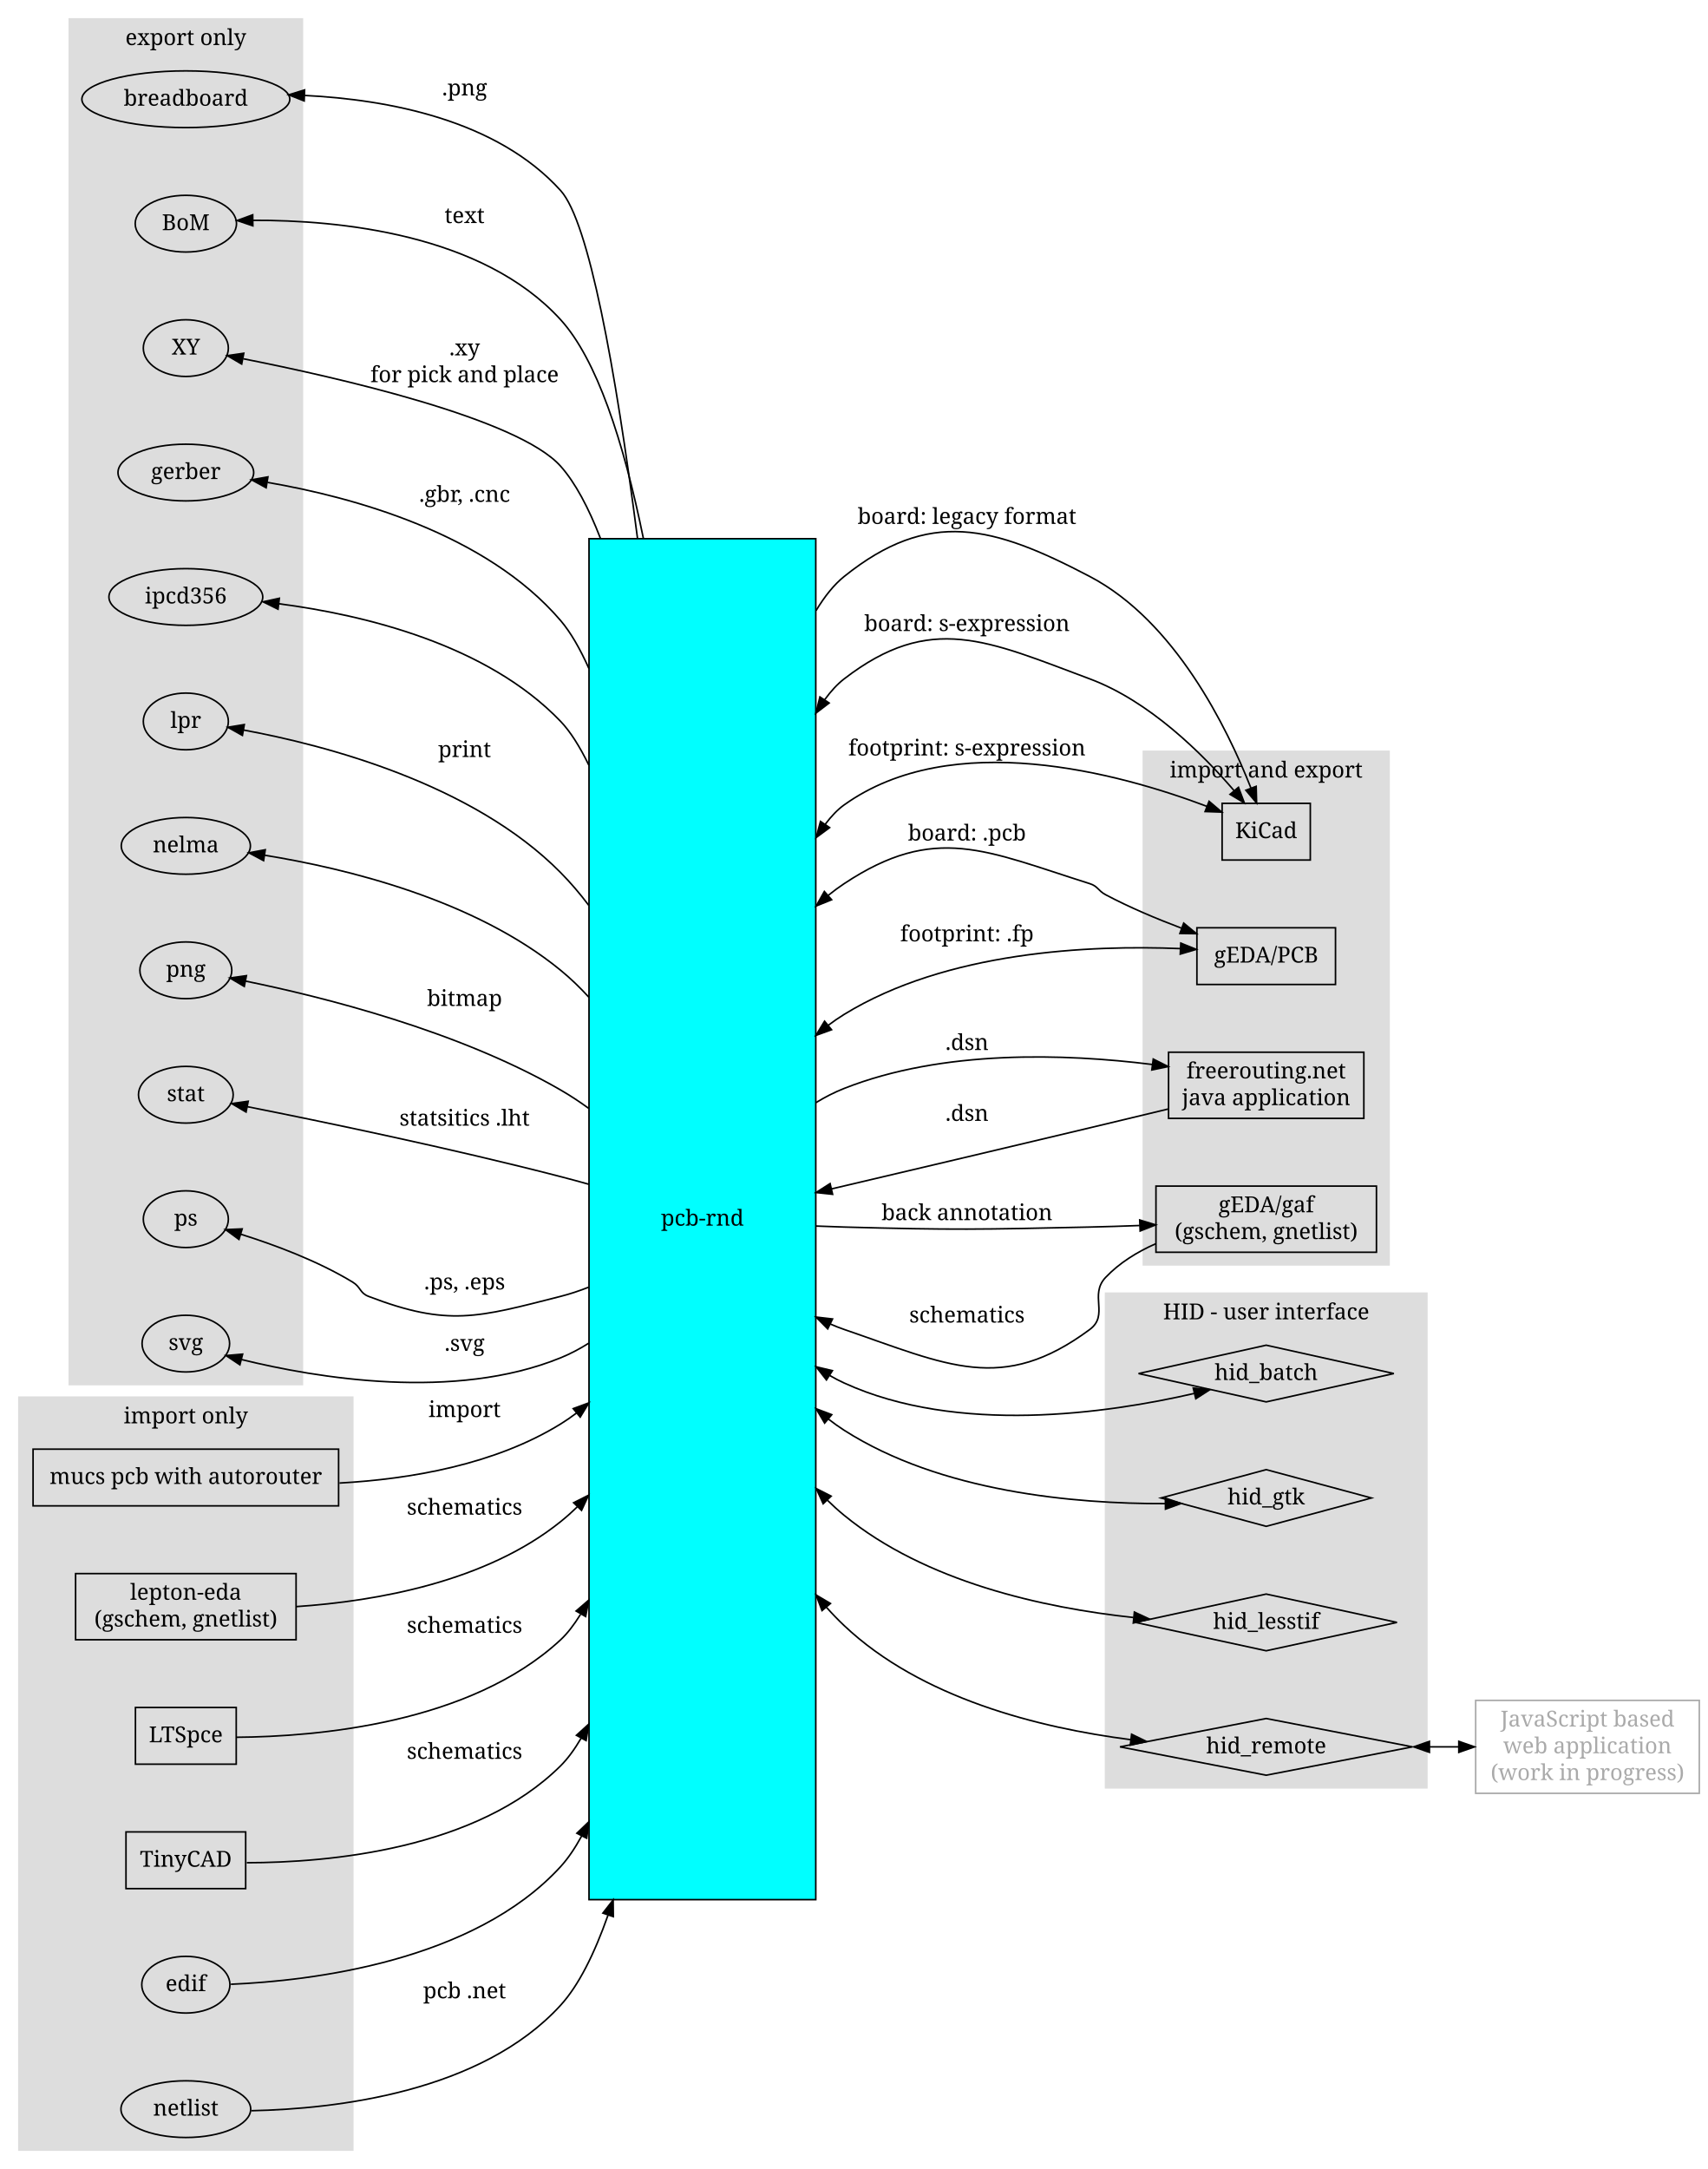
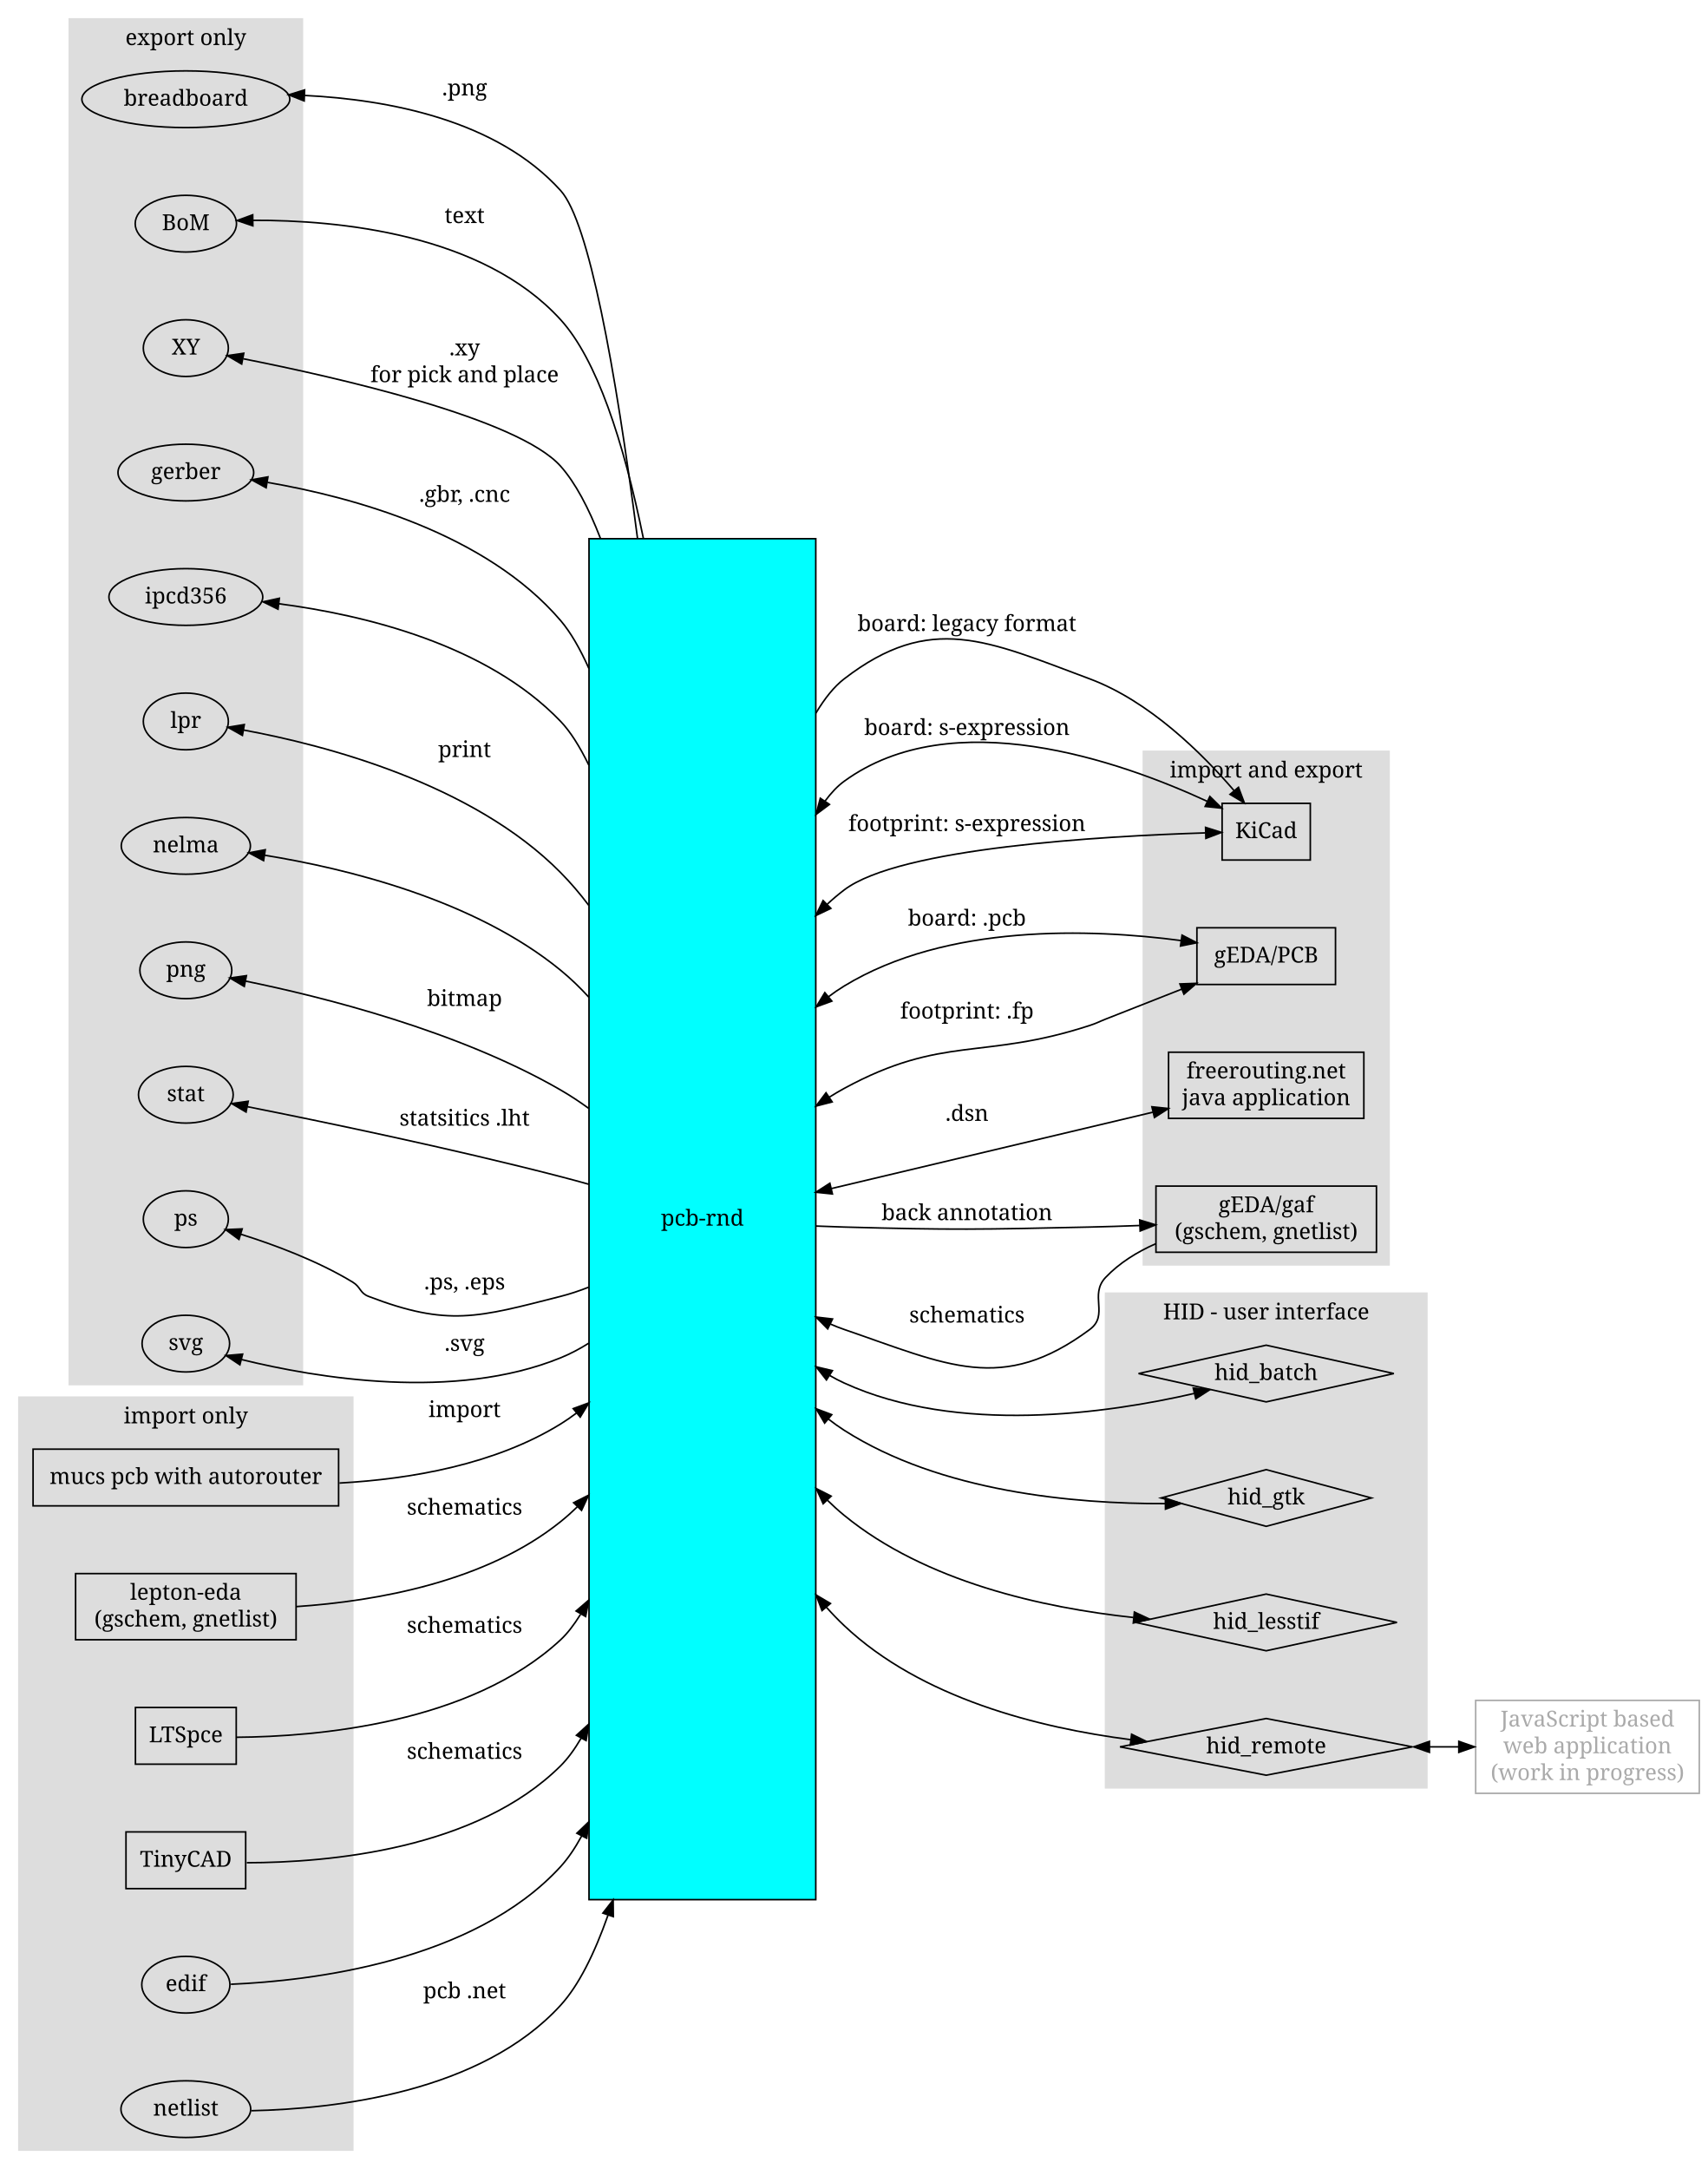
<svg xmlns="http://www.w3.org/2000/svg" width="1084pt" height="1377pt" viewBox="0.00 0.00 1084.00 1377.00">
  <g id="graph1" class="graph" transform="scale(1 1) rotate(0) translate(4 1373)">
    <polygon fill="white" stroke="white" points="-4,5 -4,-1373 1081,-1373 1081,5 -4,5" />
    <g id="graph2" class="cluster">
      <polygon fill="#dddddd" stroke="#dddddd" points="698,-238 698,-552 902,-552 902,-238 698,-238" />
      <text text-anchor="middle" x="800" y="-535.4" font-family="Times Roman,serif" font-size="14.00">HID - user interface</text>
    </g>
    <g id="graph3" class="cluster">
      <polygon fill="#dddddd" stroke="#dddddd" points="8,-8 8,-486 220,-486 220,-8 8,-8" />
      <text text-anchor="middle" x="114" y="-469.4" font-family="Times Roman,serif" font-size="14.00">import only</text>
    </g>
    <g id="graph4" class="cluster">
      <polygon fill="#dddddd" stroke="#dddddd" points="40,-494 40,-1361 188,-1361 188,-494 40,-494" />
      <text text-anchor="middle" x="114" y="-1344.4" font-family="Times Roman,serif" font-size="14.00">export only</text>
    </g>
    <g id="graph5" class="cluster">
      <polygon fill="#dddddd" stroke="#dddddd" points="722,-570 722,-896 878,-896 878,-570 722,-570" />
      <text text-anchor="middle" x="800" y="-879.4" font-family="Times Roman,serif" font-size="14.00">import and export</text>
    </g>
    <g id="node1" class="node">
      <polygon fill="cyan" stroke="black" points="514,-1031 370,-1031 370,-167 514,-167 514,-1031" />
      <text text-anchor="middle" x="442" y="-594.9" font-family="Times Roman,serif" font-size="14.00">pcb-rnd</text>
    </g>
    <g id="node2" class="node">
      <polygon fill="none" stroke="black" points="828,-863 772,-863 772,-827 828,-827 828,-863" />
      <text text-anchor="middle" x="800" y="-840.9" font-family="Times Roman,serif" font-size="14.00">KiCad</text>
    </g>
    <g id="edge6" class="edge">
-       <path fill="none" stroke="black" d="M514.16,-985.342C519.7,-994.525 525.639,-1001.89 532,-1007 586.049,-1050.43 626.596,-1039.2 688,-1007 742.066,-978.65 775.196,-911.044 790.294,-872.73" />
-       <polygon fill="black" stroke="black" points="793.631,-873.8 793.912,-863.209 787.088,-871.314 793.631,-873.8" />
-       <text text-anchor="middle" x="610" y="-1040.4" font-family="Times Roman,serif" font-size="14.00">board: legacy format</text>
+       <path fill="none" stroke="black" d="M514.058,-920.266C519.685,-929.678 525.663,-937.111 532,-942 586.896,-984.35 623.035,-966.221 688,-942 725.731,-927.933 759.197,-894.798 779.506,-871.176" />
+       <polygon fill="black" stroke="black" points="782.393,-873.18 786.126,-863.264 777.024,-868.688 782.393,-873.18" />
+       <text text-anchor="middle" x="610" y="-972.4" font-family="Times Roman,serif" font-size="14.00">board: legacy format</text>
    </g>
    <g id="edge8" class="edge">
-       <path fill="none" stroke="black" d="M519.711,-928.872C523.647,-934.282 527.742,-938.715 532,-942 586.896,-984.35 623.035,-966.221 688,-942 725.731,-927.933 759.197,-894.798 779.506,-871.176" />
-       <polygon fill="black" stroke="black" points="522.474,-926.703 514.058,-920.266 516.623,-930.546 522.474,-926.703" />
-       <polygon fill="black" stroke="black" points="782.393,-873.18 786.126,-863.264 777.024,-868.688 782.393,-873.18" />
-       <text text-anchor="middle" x="610" y="-972.4" font-family="Times Roman,serif" font-size="14.00">board: s-expression</text>
+       <path fill="none" stroke="black" d="M519.887,-864.444C523.824,-869.735 527.865,-873.993 532,-877 600.778,-927.027 706.744,-890.032 762.594,-864.263" />
+       <polygon fill="black" stroke="black" points="522.678,-862.322 514.194,-855.976 516.868,-866.228 522.678,-862.322" />
+       <polygon fill="black" stroke="black" points="764.225,-867.364 771.767,-859.923 761.231,-861.036 764.225,-867.364" />
+       <text text-anchor="middle" x="610" y="-906.4" font-family="Times Roman,serif" font-size="14.00">board: s-expression</text>
    </g>
    <g id="edge10" class="edge">
-       <path fill="none" stroke="black" d="M519.958,-849.662C523.892,-854.89 527.911,-859.078 532,-862 600.7,-911.101 706.343,-882.212 762.263,-861.113" />
-       <polygon fill="black" stroke="black" points="522.777,-847.583 514.257,-841.285 516.99,-851.521 522.777,-847.583" />
-       <polygon fill="black" stroke="black" points="763.726,-864.3 771.78,-857.416 761.191,-857.775 763.726,-864.3" />
-       <text text-anchor="middle" x="610" y="-893.4" font-family="Times Roman,serif" font-size="14.00">footprint: s-expression</text>
+       <path fill="none" stroke="black" d="M521.274,-798.959C524.701,-802.143 528.275,-805.164 532,-808 567.224,-834.816 695.887,-842.202 761.282,-844.232" />
+       <polygon fill="black" stroke="black" points="523.564,-796.301 514.001,-791.74 518.633,-801.269 523.564,-796.301" />
+       <polygon fill="black" stroke="black" points="761.493,-847.74 771.588,-844.524 761.691,-840.742 761.493,-847.74" />
+       <text text-anchor="middle" x="610" y="-845.4" font-family="Times Roman,serif" font-size="14.00">footprint: s-expression</text>
    </g>
    <g id="node3" class="node">
      <polygon fill="none" stroke="black" points="844,-784 756,-784 756,-748 844,-748 844,-784" />
      <text text-anchor="middle" x="800" y="-761.9" font-family="Times Roman,serif" font-size="14.00">gEDA/PCB</text>
    </g>
    <g id="edge12" class="edge">
-       <path fill="none" stroke="black" d="M521.967,-804.61C525.181,-807.226 528.524,-809.695 532,-812 589.785,-850.315 621.874,-832.844 688,-812 693.174,-810.369 693.208,-807.543 698,-805 713.116,-796.977 730.253,-789.763 746.107,-783.785" />
-       <polygon fill="black" stroke="black" points="524.062,-801.792 514.241,-797.816 519.439,-807.048 524.062,-801.792" />
-       <polygon fill="black" stroke="black" points="747.606,-786.963 755.784,-780.226 745.19,-780.393 747.606,-786.963" />
-       <text text-anchor="middle" x="610" y="-839.4" font-family="Times Roman,serif" font-size="14.00">board: .pcb</text>
+       <path fill="none" stroke="black" d="M522.018,-740.174C525.233,-742.619 528.56,-744.902 532,-747 597.181,-786.748 688.564,-783.437 746.002,-775.879" />
+       <polygon fill="black" stroke="black" points="524.198,-737.436 514.253,-733.782 519.749,-742.84 524.198,-737.436" />
+       <polygon fill="black" stroke="black" points="746.551,-779.336 755.967,-774.48 745.578,-772.404 746.551,-779.336" />
+       <text text-anchor="middle" x="610" y="-785.4" font-family="Times Roman,serif" font-size="14.00">board: .pcb</text>
    </g>
    <g id="edge14" class="edge">
-       <path fill="none" stroke="black" d="M521.938,-722.098C525.193,-724.567 528.547,-726.877 532,-729 597.165,-769.063 687.884,-773.126 745.269,-770.78" />
-       <polygon fill="black" stroke="black" points="524.008,-719.269 514.051,-715.649 519.577,-724.688 524.008,-719.269" />
-       <polygon fill="black" stroke="black" points="745.765,-774.26 755.582,-770.274 745.423,-767.268 745.765,-774.26" />
-       <text text-anchor="middle" x="610" y="-775.4" font-family="Times Roman,serif" font-size="14.00">footprint: .fp</text>
+       <path fill="none" stroke="black" d="M522.694,-676.522C525.765,-678.464 528.871,-680.299 532,-682 594.883,-716.189 619.962,-699.773 688,-722 692.55,-723.486 693.55,-724.237 698,-726 713.67,-732.207 730.713,-738.909 746.3,-745.02" />
+       <polygon fill="black" stroke="black" points="524.393,-673.447 514.139,-670.782 520.493,-679.26 524.393,-673.447" />
+       <polygon fill="black" stroke="black" points="745.205,-748.35 755.793,-748.739 747.758,-741.832 745.205,-748.35" />
+       <text text-anchor="middle" x="610" y="-726.4" font-family="Times Roman,serif" font-size="14.00">footprint: .fp</text>
    </g>
    <g id="node4" class="node">
      <polygon fill="none" stroke="black" points="862,-705 738,-705 738,-663 862,-663 862,-705" />
      <text text-anchor="middle" x="800" y="-688.4" font-family="Times Roman,serif" font-size="14.00">freerouting.net</text>
      <text text-anchor="middle" x="800" y="-671.4" font-family="Times Roman,serif" font-size="14.00">java application</text>
    </g>
    <g id="edge16" class="edge">
-       <path fill="none" stroke="black" d="M514.159,-673.033C519.908,-676.528 525.872,-679.579 532,-682 594.637,-706.743 672.117,-704.146 727.632,-697.216" />
-       <polygon fill="black" stroke="black" points="728.28,-700.66 737.734,-695.877 727.36,-693.721 728.28,-700.66" />
-       <text text-anchor="middle" x="610" y="-706.4" font-family="Times Roman,serif" font-size="14.00">.dsn</text>
+       <path fill="none" stroke="black" d="M523.841,-618.432C585.392,-633.046 668.931,-652.88 727.962,-666.896" />
+       <polygon fill="black" stroke="black" points="524.554,-615.004 514.016,-616.099 522.937,-621.814 524.554,-615.004" />
+       <polygon fill="black" stroke="black" points="727.414,-670.363 737.952,-669.268 729.031,-663.552 727.414,-670.363" />
+       <text text-anchor="middle" x="610" y="-661.4" font-family="Times Roman,serif" font-size="14.00">.dsn</text>
    </g>
    <g id="node6" class="node">
      <polygon fill="none" stroke="black" points="870,-620 730,-620 730,-578 870,-578 870,-620" />
      <text text-anchor="middle" x="800" y="-603.4" font-family="Times Roman,serif" font-size="14.00">gEDA/gaf</text>
      <text text-anchor="middle" x="800" y="-586.4" font-family="Times Roman,serif" font-size="14.00">(gschem, gnetlist)</text>
    </g>
-     <g id="edge54" class="edge">
+     <g id="edge52" class="edge">
      <path fill="none" stroke="black" d="M514.196,-594.636C520.217,-594.379 526.212,-594.161 532,-594 601.307,-592.076 618.684,-592.454 688,-594 698.249,-594.229 709.021,-594.575 719.667,-594.981" />
      <polygon fill="black" stroke="black" points="719.684,-598.484 729.815,-595.386 719.963,-591.489 719.684,-598.484" />
      <text text-anchor="middle" x="610" y="-598.4" font-family="Times Roman,serif" font-size="14.00">back annotation</text>
    </g>
    <g id="node12" class="node">
      <polygon fill="none" stroke="black" points="800,-519 718.935,-501 800,-483 881.065,-501 800,-519" />
      <text text-anchor="middle" x="800" y="-496.9" font-family="Times Roman,serif" font-size="14.00">hid_batch</text>
    </g>
-     <g id="edge58" class="edge">
+     <g id="edge56" class="edge">
      <path fill="none" stroke="black" d="M522.915,-499.715C525.876,-497.994 528.905,-496.414 532,-495 604.124,-462.034 698.967,-475.611 754.333,-488.377" />
      <polygon fill="black" stroke="black" points="520.765,-496.936 514.238,-505.282 524.545,-502.828 520.765,-496.936" />
      <polygon fill="black" stroke="black" points="753.657,-491.814 764.197,-490.74 755.288,-485.007 753.657,-491.814" />
    </g>
    <g id="node13" class="node">
      <polygon fill="none" stroke="black" points="800,-440 733.176,-422 800,-404 866.824,-422 800,-440" />
      <text text-anchor="middle" x="800" y="-417.9" font-family="Times Roman,serif" font-size="14.00">hid_gtk</text>
    </g>
-     <g id="edge60" class="edge">
+     <g id="edge58" class="edge">
      <path fill="none" stroke="black" d="M522.034,-472.084C525.257,-469.56 528.579,-467.189 532,-465 593.315,-425.766 678.215,-418.224 735.912,-418.413" />
      <polygon fill="black" stroke="black" points="519.619,-469.542 514.224,-478.661 524.128,-474.896 519.619,-469.542" />
      <polygon fill="black" stroke="black" points="735.961,-421.914 745.999,-418.525 736.039,-414.914 735.961,-421.914" />
    </g>
    <g id="node14" class="node">
      <polygon fill="none" stroke="black" points="800,-361 716.97,-343 800,-325 883.03,-343 800,-361" />
      <text text-anchor="middle" x="800" y="-338.9" font-family="Times Roman,serif" font-size="14.00">hid_lesstif</text>
    </g>
-     <g id="edge62" class="edge">
+     <g id="edge60" class="edge">
      <path fill="none" stroke="black" d="M521.485,-420.47C524.856,-417.148 528.359,-413.983 532,-411 583.666,-368.67 658.344,-352.266 715.753,-346.111" />
      <polygon fill="black" stroke="black" points="518.69,-418.329 514.318,-427.98 523.754,-423.162 518.69,-418.329" />
      <polygon fill="black" stroke="black" points="716.291,-349.575 725.898,-345.109 715.603,-342.609 716.291,-349.575" />
    </g>
    <g id="node15" class="node">
      <polygon fill="none" stroke="black" points="800,-282 707.142,-264 800,-246 892.858,-264 800,-282" />
      <text text-anchor="middle" x="800" y="-259.9" font-family="Times Roman,serif" font-size="14.00">hid_remote</text>
    </g>
-     <g id="edge64" class="edge">
+     <g id="edge62" class="edge">
      <path fill="none" stroke="black" d="M520.839,-352.531C524.396,-348.526 528.114,-344.675 532,-341 580.86,-294.796 655.603,-276.063 713.754,-268.592" />
      <polygon fill="black" stroke="black" points="517.961,-350.515 514.193,-360.417 523.314,-355.026 517.961,-350.515" />
      <polygon fill="black" stroke="black" points="714.526,-272.025 724.04,-267.365 713.696,-265.074 714.526,-272.025" />
    </g>
    <g id="node20" class="node">
      <ellipse fill="none" stroke="black" cx="114" cy="-1310" rx="66.014" ry="18" />
      <text text-anchor="middle" x="114" y="-1305.9" font-family="Times Roman,serif" font-size="14.00">breadboard</text>
    </g>
-     <g id="edge22" class="edge">
+     <g id="edge20" class="edge">
      <path fill="none" stroke="black" d="M400.802,-1031.18C386.673,-1140.18 369.878,-1232.2 352,-1252 311.505,-1296.85 242.641,-1309.78 189.375,-1312.41" />
      <polygon fill="black" stroke="black" points="189.142,-1308.92 179.283,-1312.8 189.409,-1315.91 189.142,-1308.92" />
      <text text-anchor="middle" x="291" y="-1312.4" font-family="Times Roman,serif" font-size="14.00">.png</text>
    </g>
    <g id="node21" class="node">
      <ellipse fill="none" stroke="black" cx="114" cy="-1231" rx="32.157" ry="18" />
      <text text-anchor="middle" x="114" y="-1226.9" font-family="Times Roman,serif" font-size="14.00">BoM</text>
    </g>
-     <g id="edge24" class="edge">
+     <g id="edge22" class="edge">
      <path fill="none" stroke="black" d="M404.542,-1031.09C391.82,-1093.41 374.791,-1144.94 352,-1170 302.219,-1224.73 210.65,-1233.3 156.764,-1233.13" />
      <polygon fill="black" stroke="black" points="156.559,-1229.63 146.513,-1233 156.465,-1236.63 156.559,-1229.63" />
      <text text-anchor="middle" x="291" y="-1231.4" font-family="Times Roman,serif" font-size="14.00">text</text>
    </g>
    <g id="node22" class="node">
      <ellipse fill="none" stroke="black" cx="114" cy="-1152" rx="27" ry="18" />
      <text text-anchor="middle" x="114" y="-1147.9" font-family="Times Roman,serif" font-size="14.00">XY</text>
    </g>
-     <g id="edge26" class="edge">
+     <g id="edge24" class="edge">
      <path fill="none" stroke="black" d="M377.325,-1031.05C369.734,-1050.66 361.318,-1066.5 352,-1077 325.077,-1107.34 210.199,-1133.42 150.444,-1145.24" />
      <polygon fill="black" stroke="black" points="149.455,-1141.87 140.308,-1147.22 150.792,-1148.74 149.455,-1141.87" />
      <text text-anchor="middle" x="291" y="-1147.4" font-family="Times Roman,serif" font-size="14.00">.xy</text>
      <text text-anchor="middle" x="291" y="-1130.4" font-family="Times Roman,serif" font-size="14.00">for pick and place</text>
    </g>
    <g id="node23" class="node">
      <ellipse fill="none" stroke="black" cx="114" cy="-1073" rx="43.083" ry="18" />
      <text text-anchor="middle" x="114" y="-1068.9" font-family="Times Roman,serif" font-size="14.00">gerber</text>
    </g>
-     <g id="edge28" class="edge">
+     <g id="edge26" class="edge">
      <path fill="none" stroke="black" d="M369.975,-948.524C364.276,-961.241 358.279,-971.658 352,-979 304.665,-1034.35 220.356,-1057.36 165.839,-1066.75" />
      <polygon fill="black" stroke="black" points="164.995,-1063.34 155.687,-1068.4 166.119,-1070.25 164.995,-1063.34" />
      <text text-anchor="middle" x="291" y="-1054.4" font-family="Times Roman,serif" font-size="14.00">.gbr, .cnc</text>
    </g>
    <g id="node24" class="node">
      <ellipse fill="none" stroke="black" cx="114" cy="-994" rx="48.838" ry="18" />
      <text text-anchor="middle" x="114" y="-989.9" font-family="Times Roman,serif" font-size="14.00">ipcd356</text>
    </g>
-     <g id="edge30" class="edge">
+     <g id="edge28" class="edge">
      <path fill="none" stroke="black" d="M369.952,-887.14C364.167,-898.99 358.165,-908.563 352,-915 305.035,-964.03 226.969,-982.641 173.123,-989.699" />
      <polygon fill="black" stroke="black" points="172.533,-986.245 163.028,-990.925 173.377,-993.194 172.533,-986.245" />
    </g>
    <g id="node25" class="node">
      <ellipse fill="none" stroke="black" cx="114" cy="-915" rx="27" ry="18" />
      <text text-anchor="middle" x="114" y="-910.9" font-family="Times Roman,serif" font-size="14.00">lpr</text>
    </g>
-     <g id="edge32" class="edge">
+     <g id="edge30" class="edge">
      <path fill="none" stroke="black" d="M369.867,-798.21C364.325,-805.564 358.378,-812.539 352,-819 296.069,-875.658 202.262,-899.993 150.704,-909.524" />
      <polygon fill="black" stroke="black" points="149.918,-906.108 140.676,-911.289 151.132,-913.002 149.918,-906.108" />
      <text text-anchor="middle" x="291" y="-892.4" font-family="Times Roman,serif" font-size="14.00">print</text>
    </g>
    <g id="node26" class="node">
      <ellipse fill="none" stroke="black" cx="114" cy="-836" rx="40.998" ry="18" />
      <text text-anchor="middle" x="114" y="-831.9" font-family="Times Roman,serif" font-size="14.00">nelma</text>
    </g>
-     <g id="edge34" class="edge">
+     <g id="edge32" class="edge">
      <path fill="none" stroke="black" d="M369.967,-739.84C364.333,-746.019 358.347,-751.796 352,-757 297.239,-801.898 215.984,-821.635 164.01,-830.058" />
      <polygon fill="black" stroke="black" points="163.373,-826.615 154.022,-831.596 164.438,-833.533 163.373,-826.615" />
    </g>
    <g id="node27" class="node">
      <ellipse fill="none" stroke="black" cx="114" cy="-757" rx="29.185" ry="18" />
      <text text-anchor="middle" x="114" y="-752.9" font-family="Times Roman,serif" font-size="14.00">png</text>
    </g>
-     <g id="edge36" class="edge">
+     <g id="edge34" class="edge">
      <path fill="none" stroke="black" d="M369.849,-669.318C364.017,-673.557 358.04,-677.51 352,-681 286.786,-718.687 200.537,-740.215 151.795,-750.166" />
      <polygon fill="black" stroke="black" points="151.111,-746.733 141.985,-752.115 152.475,-753.599 151.111,-746.733" />
      <text text-anchor="middle" x="291" y="-734.4" font-family="Times Roman,serif" font-size="14.00">bitmap</text>
    </g>
    <g id="node28" class="node">
      <ellipse fill="none" stroke="black" cx="114" cy="-599" rx="27" ry="18" />
      <text text-anchor="middle" x="114" y="-594.9" font-family="Times Roman,serif" font-size="14.00">ps</text>
    </g>
-     <g id="edge38" class="edge">
+     <g id="edge36" class="edge">
      <path fill="none" stroke="black" d="M369.822,-555.831C363.928,-553.51 357.948,-551.514 352,-550 299.454,-536.623 280.623,-530.574 230,-550 224.418,-552.142 225.107,-555.891 220,-559 197.809,-572.509 170.299,-582.726 148.867,-589.452" />
      <polygon fill="black" stroke="black" points="147.742,-586.136 139.186,-592.384 149.771,-592.835 147.742,-586.136" />
      <text text-anchor="middle" x="291" y="-554.4" font-family="Times Roman,serif" font-size="14.00">.ps, .eps</text>
    </g>
    <g id="node29" class="node">
      <ellipse fill="none" stroke="black" cx="114" cy="-678" rx="30.074" ry="18" />
      <text text-anchor="middle" x="114" y="-673.9" font-family="Times Roman,serif" font-size="14.00">stat</text>
    </g>
-     <g id="edge40" class="edge">
+     <g id="edge38" class="edge">
      <path fill="none" stroke="black" d="M369.925,-621.15C363.877,-622.848 357.843,-624.488 352,-626 282.384,-644.019 200.257,-661.041 152.945,-670.442" />
      <polygon fill="black" stroke="black" points="152.243,-667.012 143.112,-672.385 153.601,-673.88 152.243,-667.012" />
      <text text-anchor="middle" x="291" y="-658.4" font-family="Times Roman,serif" font-size="14.00">statsitics .lht</text>
    </g>
    <g id="node30" class="node">
      <ellipse fill="none" stroke="black" cx="114" cy="-520" rx="27.795" ry="18" />
      <text text-anchor="middle" x="114" y="-515.9" font-family="Times Roman,serif" font-size="14.00">svg</text>
    </g>
-     <g id="edge42" class="edge">
+     <g id="edge40" class="edge">
      <path fill="none" stroke="black" d="M369.895,-520.306C364.151,-516.682 358.172,-513.516 352,-511 284.579,-483.516 197.31,-498.098 149.392,-509.88" />
      <polygon fill="black" stroke="black" points="148.323,-506.541 139.503,-512.411 150.058,-513.323 148.323,-506.541" />
      <text text-anchor="middle" x="291" y="-515.4" font-family="Times Roman,serif" font-size="14.00">.svg</text>
    </g>
-     <g id="edge18" class="edge">
-       <path fill="none" stroke="black" d="M737.81,-668.949C721.599,-665.042 704.149,-660.85 688,-657 633.408,-643.984 571.96,-629.496 524.134,-618.256" />
-       <polygon fill="black" stroke="black" points="524.678,-614.789 514.143,-615.909 523.077,-621.603 524.678,-614.789" />
-       <text text-anchor="middle" x="610" y="-661.4" font-family="Times Roman,serif" font-size="14.00">.dsn</text>
-     </g>
    <g id="node5" class="node">
      <polygon fill="none" stroke="black" points="211,-453 17,-453 17,-417 211,-417 211,-453" />
      <text text-anchor="middle" x="114" y="-430.9" font-family="Times Roman,serif" font-size="14.00">mucs pcb with autorouter</text>
    </g>
-     <g id="edge20" class="edge">
+     <g id="edge18" class="edge">
      <path fill="none" stroke="black" d="M211.561,-431.479C257.176,-434.018 310.459,-443.326 352,-469 355.448,-471.131 358.797,-473.448 362.049,-475.924" />
      <polygon fill="black" stroke="black" points="359.976,-478.751 369.927,-482.387 364.415,-473.339 359.976,-478.751" />
      <text text-anchor="middle" x="291" y="-473.4" font-family="Times Roman,serif" font-size="14.00">import</text>
    </g>
-     <g id="edge52" class="edge">
+     <g id="edge50" class="edge">
      <path fill="none" stroke="black" d="M729.76,-583.372C717.971,-578.164 706.746,-571.229 698,-562 687.458,-550.876 700.308,-538.131 688,-529 632.317,-487.69 597.581,-506.499 532,-529 529.053,-530.011 526.127,-531.163 523.233,-532.434" />
      <polygon fill="black" stroke="black" points="521.566,-529.352 514.102,-536.872 524.626,-535.648 521.566,-529.352" />
      <text text-anchor="middle" x="610" y="-533.4" font-family="Times Roman,serif" font-size="14.00">schematics</text>
    </g>
    <g id="node7" class="node">
      <polygon fill="none" stroke="black" points="184,-374 44,-374 44,-332 184,-332 184,-374" />
      <text text-anchor="middle" x="114" y="-357.4" font-family="Times Roman,serif" font-size="14.00">lepton-eda</text>
      <text text-anchor="middle" x="114" y="-340.4" font-family="Times Roman,serif" font-size="14.00">(gschem, gnetlist)</text>
    </g>
-     <g id="edge50" class="edge">
+     <g id="edge48" class="edge">
      <path fill="none" stroke="black" d="M184.051,-353.031C235.591,-356.523 304.639,-368.874 352,-407 355.647,-409.936 359.154,-413.054 362.526,-416.329" />
      <polygon fill="black" stroke="black" points="360.225,-418.985 369.693,-423.74 365.257,-414.119 360.225,-418.985" />
      <text text-anchor="middle" x="291" y="-411.4" font-family="Times Roman,serif" font-size="14.00">schematics</text>
    </g>
    <g id="node8" class="node">
      <polygon fill="none" stroke="black" points="146,-289 82,-289 82,-253 146,-253 146,-289" />
      <text text-anchor="middle" x="114" y="-266.9" font-family="Times Roman,serif" font-size="14.00">LTSpce</text>
    </g>
-     <g id="edge46" class="edge">
+     <g id="edge44" class="edge">
      <path fill="none" stroke="black" d="M146.239,-270.089C196.695,-270.45 294.482,-278.6 352,-332 356.222,-335.92 360.429,-341.379 364.588,-348.06" />
      <polygon fill="black" stroke="black" points="361.803,-350.237 369.828,-357.154 367.868,-346.742 361.803,-350.237" />
      <text text-anchor="middle" x="291" y="-336.4" font-family="Times Roman,serif" font-size="14.00">schematics</text>
    </g>
    <g id="node9" class="node">
      <polygon fill="none" stroke="black" points="152,-210 76,-210 76,-174 152,-174 152,-210" />
      <text text-anchor="middle" x="114" y="-187.9" font-family="Times Roman,serif" font-size="14.00">TinyCAD</text>
    </g>
-     <g id="edge56" class="edge">
+     <g id="edge54" class="edge">
      <path fill="none" stroke="black" d="M152.717,-190.43C205.198,-190.514 298.486,-198.85 352,-252 356.483,-256.453 360.821,-262.382 365.009,-269.525" />
      <polygon fill="black" stroke="black" points="362.009,-271.335 369.856,-278.453 368.161,-267.995 362.009,-271.335" />
      <text text-anchor="middle" x="291" y="-256.4" font-family="Times Roman,serif" font-size="14.00">schematics</text>
    </g>
    <g id="node10" class="node">
      <polygon fill="none" stroke="#aaaaaa" points="1075,-293.5 933,-293.5 933,-234.5 1075,-234.5 1075,-293.5" />
      <text text-anchor="middle" x="1004" y="-276.9" font-family="Times Roman,serif" font-size="14.00" fill="#aaaaaa">JavaScript based</text>
      <text text-anchor="middle" x="1004" y="-259.9" font-family="Times Roman,serif" font-size="14.00" fill="#aaaaaa">web application</text>
      <text text-anchor="middle" x="1004" y="-242.9" font-family="Times Roman,serif" font-size="14.00" fill="#aaaaaa">(work in progress)</text>
    </g>
-     <g id="edge66" class="edge">
+     <g id="edge64" class="edge">
      <path fill="none" stroke="black" d="M903.708,-264C909.901,-264 916.086,-264 922.171,-264" />
      <polygon fill="black" stroke="black" points="903.641,-260.5 893.641,-264 903.641,-267.5 903.641,-260.5" />
      <polygon fill="black" stroke="black" points="922.301,-267.5 932.301,-264 922.301,-260.5 922.301,-267.5" />
    </g>
    <g id="node17" class="node">
      <ellipse fill="none" stroke="black" cx="114" cy="-113" rx="27.99" ry="18" />
      <text text-anchor="middle" x="114" y="-108.9" font-family="Times Roman,serif" font-size="14.00">edif</text>
    </g>
-     <g id="edge44" class="edge">
+     <g id="edge42" class="edge">
      <path fill="none" stroke="black" d="M142.623,-113.287C192.812,-115.423 296.61,-127.405 352,-188 356.66,-193.098 361.122,-199.685 365.391,-207.514" />
      <polygon fill="black" stroke="black" points="362.298,-209.153 369.947,-216.484 368.539,-205.983 362.298,-209.153" />
    </g>
    <g id="node18" class="node">
      <ellipse fill="none" stroke="black" cx="114" cy="-34" rx="41.191" ry="18" />
      <text text-anchor="middle" x="114" y="-29.9" font-family="Times Roman,serif" font-size="14.00">netlist</text>
    </g>
-     <g id="edge48" class="edge">
+     <g id="edge46" class="edge">
      <path fill="none" stroke="black" d="M155.677,-32.998C209.315,-34.132 301.583,-44.713 352,-100 363.341,-112.437 373.302,-132.292 382.043,-157.072" />
      <polygon fill="black" stroke="black" points="378.815,-158.452 385.333,-166.805 385.446,-156.21 378.815,-158.452" />
      <text text-anchor="middle" x="291" y="-104.4" font-family="Times Roman,serif" font-size="14.00">pcb .net</text>
    </g>
  </g>
</svg>
